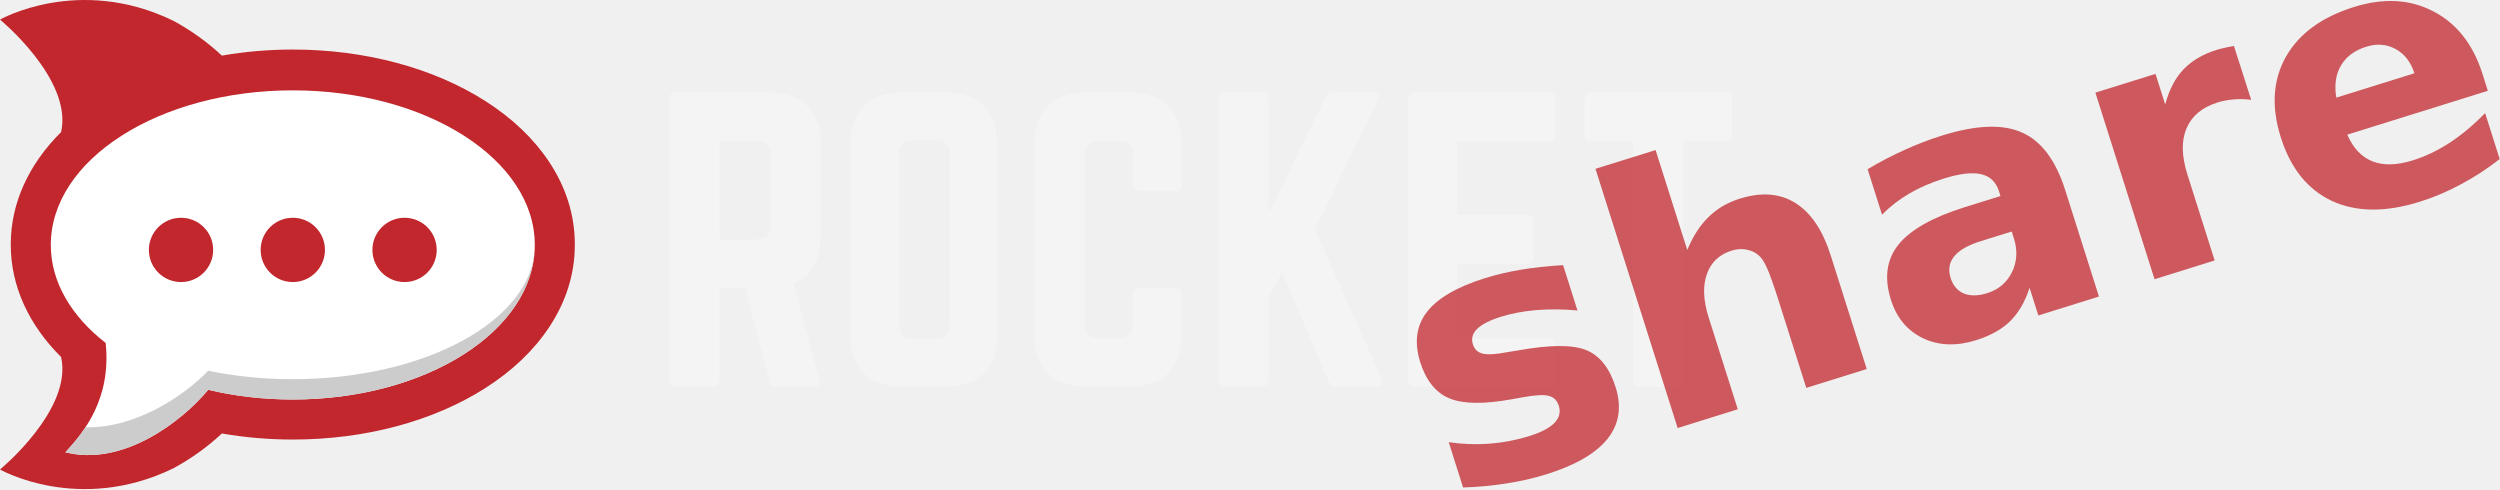
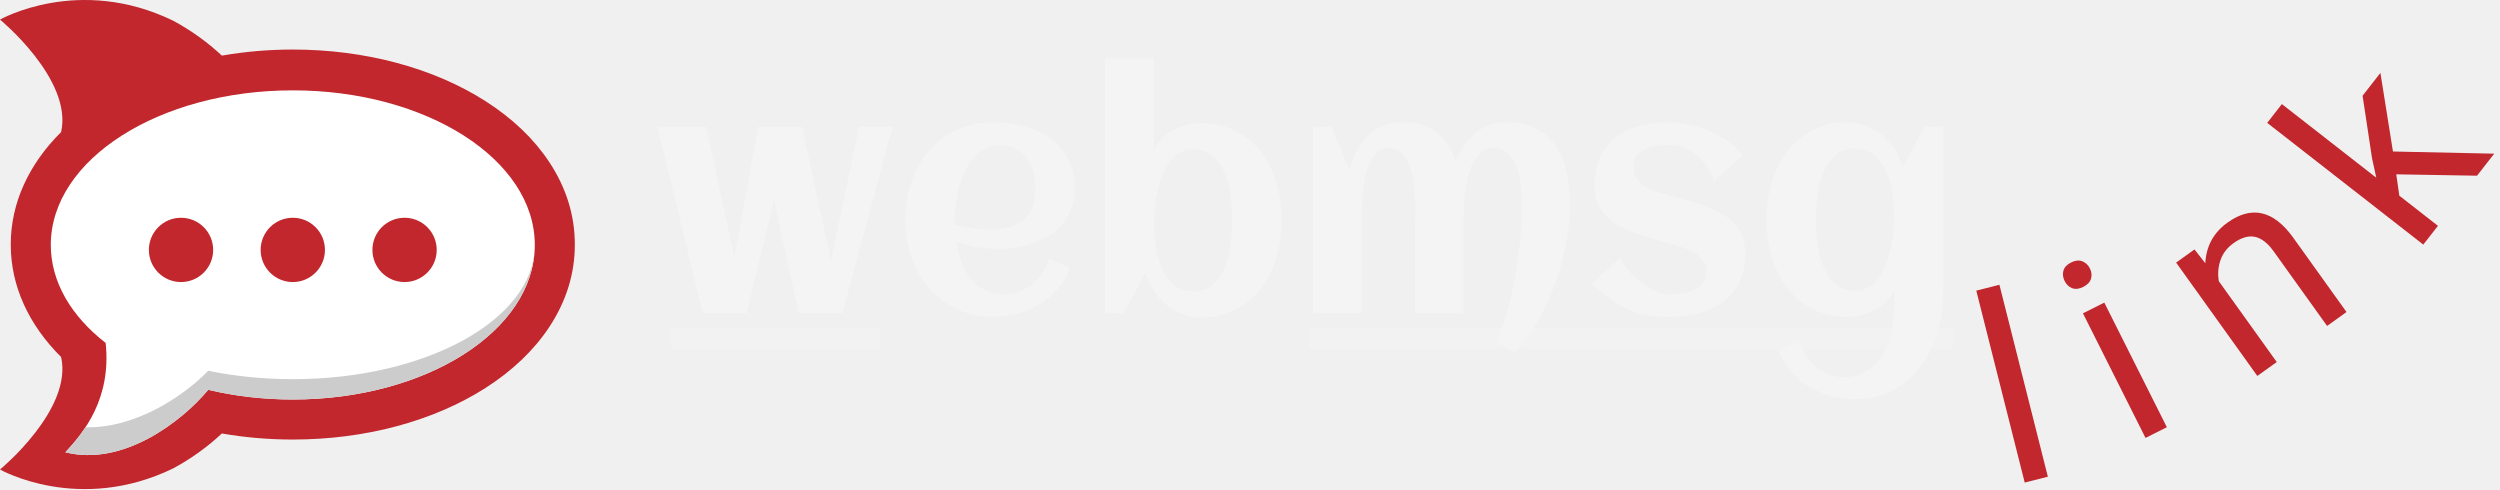
- <svg xmlns="http://www.w3.org/2000/svg" version="1.1" id="Layer_1" x="0px" y="0px" width="435.721px" height="85.242px" viewBox="62.402 -18.766 435.721 85.242" enable-background="new 62.402 -18.766 435.721 85.242" xml:space="preserve">
-   <defs id="defs3605" />
+ <svg xmlns="http://www.w3.org/2000/svg" id="Layer_1" x="0px" y="0px" width="435.721px" height="85.242px" viewBox="62.402 -18.766 435.721 85.242">
+   <defs id="defs3605">
+     <path id="text-path-0" d="M 412.209 58.922 C 420.245 19.9 473.839 16.667 488.832 40.986" style="fill: none; stroke: red; stroke-width: 2;" />
+     <path id="text-path-1" d="M 411.832 65.897 C 438.941 62.39 494.429 24.435 497.014 3.01" style="fill: none; stroke: red; stroke-width: 2;" />
+   </defs>
  <g id="g3557">
-     <path fill="#F4F4F4" d="M205.456,22.207c0,4.297-1.603,7.119-4.681,8.465l4.425,16.803c0.192,0.771-0.192,1.154-0.898,1.154h-6.67   c-0.641,0-0.961-0.32-1.09-0.898l-4.297-16.289h-4.425v16.162c0,0.642-0.384,1.025-1.026,1.025h-6.67   c-0.641,0-1.026-0.385-1.026-1.025V-1.651c0-0.641,0.385-1.026,1.026-1.026h16.097c6.028,0,9.235,3.207,9.235,9.235V22.207   L205.456,22.207z M194.169,22.976c1.667,0,2.565-0.898,2.565-2.565V8.354c0-1.667-0.898-2.564-2.565-2.564h-6.349v17.187   L194.169,22.976L194.169,22.976z" id="path3559" />
-     <path fill="#F4F4F4" d="M210.583,6.558c0-6.028,3.206-9.235,9.235-9.235h7.183c6.028,0,9.235,3.207,9.235,9.235v32.836   c0,6.027-3.207,9.234-9.235,9.234h-7.183c-6.029,0-9.235-3.207-9.235-9.234V6.558z M225.397,40.355   c1.667,0,2.565-0.834,2.565-2.565V8.162c0-1.667-0.898-2.565-2.565-2.565h-3.719c-1.667,0-2.565,0.898-2.565,2.565v29.629   c0,1.73,0.898,2.564,2.565,2.564H225.397L225.397,40.355z" id="path3561" />
-     <path fill="#F4F4F4" d="M268.362,13.484c0,0.642-0.385,1.026-1.025,1.026h-6.413c-0.706,0-1.026-0.384-1.026-1.026v-5.13   c0-1.667-0.897-2.564-2.564-2.564h-3.335c-1.731,0-2.565,0.897-2.565,2.564V37.6c0,1.731,0.897,2.563,2.565,2.563h3.335   c1.667,0,2.564-0.833,2.564-2.563v-5.132c0-0.642,0.32-1.026,1.026-1.026h6.413c0.643,0,1.025,0.384,1.025,1.026v6.927   c0,6.027-3.271,9.234-9.234,9.234h-7.183c-6.028,0-9.299-3.207-9.299-9.234V6.558c0-6.028,3.271-9.235,9.299-9.235h7.183   c5.964,0,9.234,3.207,9.234,9.235V13.484z" id="path3563" />
-     <path fill="#F4F4F4" d="M295.422,48.629c-0.771,0-1.218-0.32-1.476-0.961l-8.079-19.048l-2.374,4.554v14.172   c0,0.834-0.448,1.283-1.282,1.283h-6.157c-0.834,0-1.283-0.449-1.283-1.283v-48.74c0-0.833,0.449-1.283,1.283-1.283h6.157   c0.833,0,1.282,0.449,1.282,1.283v19.881l9.876-20.202c0.321-0.641,0.771-0.962,1.476-0.962h6.733c0.962,0,1.347,0.642,0.897,1.539   l-10.901,22.382l11.606,25.91c0.449,0.834,0.064,1.475-0.961,1.475H295.422z" id="path3565" />
-     <path fill="#F4F4F4" d="M333.45,4.763c0,0.641-0.257,1.09-1.026,1.09h-16.033v12.826h12.249c0.643,0,1.026,0.385,1.026,1.09v6.349   c0,0.706-0.385,1.091-1.026,1.091h-12.249v12.954h16.033c0.771,0,1.026,0.321,1.026,1.026v6.414c0,0.641-0.257,1.024-1.026,1.024   h-23.6c-0.578,0-0.963-0.385-0.963-1.024V-1.651c0-0.641,0.385-1.026,0.963-1.026h23.6c0.771,0,1.026,0.385,1.026,1.026V4.763z" id="path3567" />
-     <path fill="#F4F4F4" d="M363.204-2.677c0.705,0,1.026,0.385,1.026,1.026v6.414c0,0.641-0.321,1.026-1.026,1.026h-7.439v41.814   c0,0.705-0.32,1.024-1.025,1.024h-6.67c-0.643,0-1.026-0.319-1.026-1.024V5.789h-7.438c-0.643,0-1.026-0.385-1.026-1.026v-6.414   c0-0.641,0.385-1.026,1.026-1.026H363.204z" id="path3569" />
-     <g transform="matrix(0.9577133,-0.2988696,0.3012507,0.9501437,0,0)" style="font-style:normal;font-weight:normal;font-size:62.581px;line-height:125%;font-family:Sans;letter-spacing:0px;word-spacing:0px;opacity:0.75;fill:#c1272d;fill-opacity:1;stroke:none;stroke-width:1px;stroke-linecap:butt;stroke-linejoin:miter;stroke-opacity:1" id="text3617">
-       <path d="m 309.871,126.356 0,8.312 q -3.514,-1.467 -6.784,-2.2 -3.27,-0.733 -6.173,-0.733 -3.117,0 -4.645,0.794 -1.497,0.764 -1.497,2.383 0,1.314 1.131,2.017 1.161,0.703 4.125,1.039 l 1.925,0.275 q 8.403,1.07 11.306,3.514 2.903,2.445 2.903,7.67 0,5.47 -4.034,8.22 -4.034,2.75 -12.04,2.75 -3.392,0 -7.028,-0.55 -3.606,-0.519 -7.425,-1.589 l 0,-8.312 q 3.27,1.589 6.692,2.383 3.453,0.794 6.998,0.794 3.209,0 4.828,-0.886 1.62,-0.886 1.62,-2.628 0,-1.467 -1.131,-2.17 -1.1,-0.733 -4.431,-1.131 l -1.925,-0.244 q -7.303,-0.917 -10.237,-3.392 -2.933,-2.475 -2.933,-7.517 0,-5.439 3.728,-8.067 3.728,-2.628 11.428,-2.628 3.025,0 6.356,0.458 3.331,0.458 7.242,1.436 z" style="font-style:normal;font-variant:normal;font-weight:bold;font-stretch:normal;font-size:62.581px;font-family:Sans;-inkscape-font-specification:'Sans Bold';fill:#c1272d;fill-opacity:1" id="path3353" />
-       <path d="m 354.698,138.671 0,20.84 -11.001,0 0,-3.392 0,-12.498 q 0,-4.492 -0.214,-6.173 -0.183,-1.681 -0.672,-2.475 -0.642,-1.07 -1.742,-1.65 -1.1,-0.611 -2.506,-0.611 -3.422,0 -5.378,2.658 -1.956,2.628 -1.956,7.303 l 0,16.837 -10.94,0 0,-47.547 10.94,0 0,18.334 q 2.475,-2.995 5.256,-4.4 2.781,-1.436 6.142,-1.436 5.928,0 8.984,3.636 3.086,3.636 3.086,10.573 z" style="font-style:normal;font-variant:normal;font-weight:bold;font-stretch:normal;font-size:62.581px;font-family:Sans;-inkscape-font-specification:'Sans Bold';fill:#c1272d;fill-opacity:1" id="path3355" />
-       <path d="m 380.244,144.11 q -3.422,0 -5.164,1.161 -1.711,1.161 -1.711,3.422 0,2.078 1.375,3.27 1.406,1.161 3.881,1.161 3.086,0 5.195,-2.2 2.108,-2.231 2.108,-5.561 l 0,-1.253 -5.684,0 z m 16.715,-4.125 0,19.526 -11.031,0 0,-5.073 q -2.2,3.117 -4.95,4.553 -2.75,1.406 -6.692,1.406 -5.317,0 -8.648,-3.086 -3.3,-3.117 -3.3,-8.067 0,-6.02 4.125,-8.831 4.156,-2.811 13.017,-2.811 l 6.448,0 0,-0.856 q 0,-2.597 -2.047,-3.789 -2.047,-1.222 -6.386,-1.222 -3.514,0 -6.539,0.703 -3.025,0.703 -5.623,2.108 l 0,-8.342 q 3.514,-0.856 7.059,-1.283 3.545,-0.458 7.089,-0.458 9.259,0 13.354,3.667 4.125,3.636 4.125,11.856 z" style="font-style:normal;font-variant:normal;font-weight:bold;font-stretch:normal;font-size:62.581px;font-family:Sans;-inkscape-font-specification:'Sans Bold';fill:#c1272d;fill-opacity:1" id="path3357" />
-       <path d="m 432.497,134.607 q -1.436,-0.672 -2.872,-0.978 -1.406,-0.336 -2.842,-0.336 -4.217,0 -6.509,2.72 -2.261,2.689 -2.261,7.731 l 0,15.768 -10.94,0 0,-34.224 10.94,0 0,5.623 q 2.108,-3.361 4.828,-4.889 2.75,-1.558 6.57,-1.558 0.55,0 1.192,0.061 0.642,0.031 1.864,0.183 l 0.031,9.901 z" style="font-style:normal;font-variant:normal;font-weight:bold;font-stretch:normal;font-size:62.581px;font-family:Sans;-inkscape-font-specification:'Sans Bold';fill:#c1272d;fill-opacity:1" id="path3359" />
-       <path d="m 472.161,142.307 0,3.117 -25.577,0 q 0.397,3.85 2.781,5.775 2.383,1.925 6.662,1.925 3.453,0 7.059,-1.008 3.636,-1.039 7.456,-3.117 l 0,8.434 q -3.881,1.467 -7.762,2.2 -3.881,0.764 -7.762,0.764 -9.289,0 -14.454,-4.706 -5.134,-4.736 -5.134,-13.262 0,-8.373 5.042,-13.17 5.073,-4.798 13.934,-4.798 8.067,0 12.895,4.859 4.859,4.859 4.859,12.987 z m -11.245,-3.636 q 0,-3.117 -1.833,-5.011 -1.803,-1.925 -4.736,-1.925 -3.178,0 -5.164,1.803 -1.986,1.772 -2.475,5.134 l 14.209,0 z" style="font-style:normal;font-variant:normal;font-weight:bold;font-stretch:normal;font-size:62.581px;font-family:Sans;-inkscape-font-specification:'Sans Bold';fill:#c1272d;fill-opacity:1" id="path3361" />
-     </g>
+     <g transform="matrix(0.9577133,-0.2988696,0.3012507,0.9501437,0,0)" style="font-style:normal;font-weight:normal;font-size:62.581px;line-height:125%;font-family:Sans;letter-spacing:0px;word-spacing:0px;opacity:0.75;fill:#c1272d;fill-opacity:1;stroke:none;stroke-width:1px;stroke-linecap:butt;stroke-linejoin:miter;stroke-opacity:1" id="text3617" />
  </g>
  <path fill="#C1272D" d="M162.586,23.788c0-5.031-1.505-9.854-4.474-14.339c-2.666-4.025-6.401-7.588-11.1-10.591  c-9.074-5.796-21-8.989-33.579-8.989c-4.202,0-8.344,0.355-12.361,1.059c-2.492-2.333-5.41-4.432-8.497-6.091  c-16.494-7.994-30.172-0.188-30.172-0.188S75.12-4.904,73.052,4.253c-5.689,5.644-8.773,12.45-8.773,19.535  c0,0.022,0.001,0.045,0.001,0.068c0,0.022-0.001,0.044-0.001,0.068c0,7.085,3.083,13.891,8.773,19.534  c2.068,9.158-10.649,19.605-10.649,19.605s13.678,7.805,30.172-0.188c3.087-1.659,6.004-3.759,8.497-6.091  c4.018,0.703,8.159,1.058,12.361,1.058c12.58,0,24.505-3.191,33.579-8.987c4.699-3.003,8.434-6.565,11.1-10.592  c2.969-4.484,4.474-9.309,4.474-14.338c0-0.023-0.001-0.045-0.001-0.068S162.586,23.81,162.586,23.788z" id="path3581" />
  <path fill="#FFFFFF" d="M113.433-3.018c23.293,0,42.177,12.062,42.177,26.941c0,14.878-18.884,26.941-42.177,26.941  c-5.187,0-10.154-0.6-14.743-1.693c-4.664,5.61-14.924,13.411-24.891,10.89c3.242-3.482,8.045-9.366,7.017-19.058  c-5.974-4.648-9.56-10.597-9.56-17.08C71.255,9.043,90.139-3.018,113.433-3.018" id="path3583" />
  <g id="g3585">
    <g id="g3587">
      <circle fill="#C1272D" cx="113.433" cy="24.79" r="5.603" id="circle3589" />
    </g>
    <g id="g3591">
      <circle fill="#C1272D" cx="132.913" cy="24.79" r="5.603" id="circle3593" />
    </g>
    <g id="g3595">
      <circle fill="#C1272D" cx="93.952" cy="24.79" r="5.602" id="circle3597" />
    </g>
  </g>
  <g id="g3599">
    <path fill="#CCCCCC" d="M113.433,47.319c-5.187,0-10.154-0.52-14.743-1.468c-4.118,4.294-12.6,10.066-21.39,9.854   c-1.158,1.755-2.417,3.19-3.501,4.355c9.967,2.521,20.227-5.279,24.891-10.89c4.589,1.094,9.557,1.693,14.743,1.693   c23.106,0,41.87-11.871,42.169-26.585C155.303,37.032,136.539,47.319,113.433,47.319z" id="path3601" />
  </g>
+   <path d="M 192.519 35.805 L 184.898 35.805 L 176.987 3.337 L 185.456 3.337 L 190.41 26.105 L 194.55 3.337 L 202.171 3.337 L 207.237 26.73 L 212.124 3.337 L 217.982 3.337 L 209.212 35.805 L 201.591 35.805 L 197.306 16.066 L 192.519 35.805 Z M 228.833 20.397 C 229.868 20.664 230.905 20.873 231.946 21.023 C 232.981 21.173 234.022 21.248 235.071 21.248 C 236.18 21.248 237.206 21.127 238.15 20.885 C 239.088 20.651 239.907 20.259 240.605 19.709 C 241.297 19.158 241.844 18.423 242.245 17.506 C 242.647 16.588 242.848 15.444 242.848 14.076 C 242.848 12.966 242.714 11.952 242.446 11.035 C 242.178 10.117 241.781 9.333 241.252 8.682 C 240.725 8.022 240.077 7.509 239.311 7.142 C 238.545 6.775 237.653 6.591 236.633 6.591 C 235.681 6.591 234.822 6.788 234.055 7.18 C 233.297 7.58 232.632 8.11 232.058 8.769 C 231.478 9.436 230.983 10.212 230.574 11.097 C 230.166 11.974 229.826 12.891 229.559 13.851 C 229.291 14.802 229.101 15.766 228.99 16.742 C 228.871 17.719 228.811 18.636 228.811 19.496 C 228.811 19.646 228.811 19.796 228.811 19.947 C 228.811 20.097 228.819 20.247 228.833 20.397 M 249.71 13.989 C 249.71 15.324 249.517 16.508 249.13 17.543 C 248.751 18.586 248.231 19.5 247.568 20.284 C 246.906 21.069 246.144 21.736 245.28 22.287 C 244.41 22.829 243.481 23.272 242.491 23.614 C 241.509 23.964 240.494 24.215 239.445 24.365 C 238.404 24.515 237.388 24.59 236.399 24.59 C 235.149 24.59 233.915 24.49 232.694 24.29 C 231.474 24.098 230.273 23.785 229.09 23.351 C 229.268 24.586 229.559 25.763 229.96 26.881 C 230.362 27.998 230.898 28.971 231.567 29.797 C 232.237 30.632 233.059 31.295 234.033 31.787 C 235.015 32.271 236.172 32.513 237.503 32.513 C 238.389 32.513 239.233 32.363 240.036 32.062 C 240.839 31.762 241.576 31.34 242.245 30.798 C 242.915 30.256 243.503 29.609 244.008 28.858 C 244.522 28.107 244.935 27.272 245.247 26.355 L 248.907 27.882 C 248.357 29.359 247.601 30.636 246.642 31.712 C 245.682 32.788 244.596 33.681 243.384 34.391 C 242.172 35.091 240.884 35.608 239.523 35.943 C 238.162 36.284 236.811 36.456 235.472 36.456 C 233.271 36.456 231.232 36.039 229.358 35.204 C 227.491 34.369 225.881 33.201 224.526 31.699 C 223.173 30.198 222.113 28.408 221.346 26.33 C 220.573 24.252 220.186 21.974 220.186 19.496 C 220.186 17.026 220.573 14.748 221.346 12.662 C 222.113 10.584 223.173 8.794 224.526 7.292 C 225.881 5.799 227.491 4.635 229.358 3.8 C 231.232 2.965 233.271 2.549 235.472 2.549 C 236.544 2.549 237.642 2.633 238.764 2.799 C 239.88 2.965 240.967 3.233 242.022 3.6 C 243.071 3.967 244.064 4.442 245.001 5.027 C 245.939 5.603 246.753 6.316 247.445 7.167 C 248.137 8.027 248.688 9.016 249.097 10.134 C 249.506 11.26 249.71 12.546 249.71 13.989 Z M 285.777 19.609 C 285.777 21.97 285.461 24.181 284.828 26.242 C 284.189 28.304 283.266 30.097 282.061 31.624 C 280.864 33.16 279.394 34.365 277.654 35.242 C 275.921 36.127 273.949 36.568 271.74 36.568 C 270.624 36.568 269.561 36.381 268.549 36.005 C 267.538 35.63 266.607 35.1 265.759 34.416 C 264.919 33.731 264.175 32.91 263.527 31.95 C 262.888 30.999 262.386 29.931 262.021 28.746 L 258.261 35.805 L 255.003 35.805 L 255.003 -8.616 L 263.472 -8.616 L 263.472 7.217 C 264.476 5.657 265.681 4.514 267.087 3.788 C 268.501 3.053 270.052 2.686 271.74 2.686 C 273.949 2.686 275.921 3.128 277.654 4.013 C 279.394 4.889 280.864 6.087 282.061 7.605 C 283.266 9.124 284.189 10.913 284.828 12.975 C 285.461 15.036 285.777 17.247 285.777 19.609 M 277.174 19.609 C 277.174 18.783 277.137 17.906 277.062 16.98 C 276.989 16.054 276.861 15.131 276.683 14.214 C 276.498 13.297 276.241 12.415 275.913 11.573 C 275.586 10.731 275.173 9.983 274.674 9.333 C 274.177 8.69 273.574 8.177 272.867 7.793 C 272.168 7.409 271.343 7.217 270.39 7.217 C 269.519 7.217 268.746 7.418 268.069 7.818 C 267.393 8.219 266.801 8.757 266.295 9.433 C 265.781 10.109 265.351 10.876 265 11.736 C 264.651 12.603 264.369 13.497 264.152 14.414 C 263.929 15.332 263.769 16.242 263.672 17.143 C 263.569 18.035 263.516 18.858 263.516 19.609 C 263.516 20.451 263.554 21.345 263.628 22.287 C 263.71 23.222 263.84 24.152 264.018 25.078 C 264.205 26.005 264.461 26.884 264.788 27.719 C 265.116 28.554 265.532 29.296 266.038 29.947 C 266.551 30.589 267.162 31.099 267.868 31.474 C 268.582 31.85 269.423 32.037 270.39 32.037 C 271.327 32.037 272.149 31.846 272.856 31.462 C 273.57 31.077 274.177 30.56 274.674 29.91 C 275.173 29.268 275.586 28.52 275.913 27.669 C 276.241 26.818 276.498 25.929 276.683 25.003 C 276.861 24.086 276.989 23.163 277.062 22.237 C 277.137 21.311 277.174 20.435 277.174 19.609 Z M 336.02 16.855 C 336.02 19.083 335.789 21.407 335.328 23.827 C 334.859 26.246 334.201 28.604 333.353 30.898 C 332.513 33.193 331.497 35.363 330.307 37.407 C 329.124 39.451 327.804 41.225 326.345 42.726 L 323.165 40.786 C 323.65 39.81 324.092 38.712 324.493 37.495 C 324.895 36.277 325.263 34.991 325.598 33.64 C 325.933 32.288 326.227 30.902 326.479 29.484 C 326.725 28.057 326.937 26.634 327.115 25.216 C 327.294 23.805 327.424 22.434 327.506 21.098 C 327.587 19.771 327.629 18.528 327.629 17.368 C 327.629 16.709 327.614 15.995 327.584 15.228 C 327.547 14.461 327.472 13.692 327.361 12.925 C 327.257 12.158 327.098 11.419 326.881 10.709 C 326.658 10.008 326.361 9.383 325.988 8.832 C 325.609 8.281 325.14 7.839 324.582 7.505 C 324.025 7.18 323.352 7.017 322.563 7.017 C 321.797 7.017 321.142 7.246 320.599 7.705 C 320.057 8.165 319.591 8.761 319.204 9.495 C 318.825 10.221 318.52 11.044 318.289 11.961 C 318.066 12.879 317.895 13.805 317.776 14.74 C 317.664 15.666 317.586 16.551 317.542 17.393 C 317.497 18.236 317.475 18.949 317.475 19.533 L 317.475 35.805 L 309.028 35.805 L 309.028 20.685 C 309.028 20.025 309.039 19.233 309.061 18.307 C 309.076 17.381 309.054 16.408 308.995 15.391 C 308.935 14.38 308.827 13.375 308.671 12.374 C 308.515 11.373 308.263 10.475 307.912 9.683 C 307.571 8.898 307.109 8.26 306.529 7.768 C 305.941 7.267 305.204 7.017 304.319 7.017 C 303.568 7.017 302.939 7.251 302.434 7.718 C 301.92 8.185 301.493 8.791 301.15 9.533 C 300.809 10.275 300.54 11.11 300.347 12.036 C 300.154 12.962 300.012 13.889 299.923 14.815 C 299.834 15.741 299.778 16.621 299.756 17.456 C 299.741 18.291 299.733 18.983 299.733 19.533 L 299.733 35.805 L 291.242 35.805 L 291.242 3.337 L 294.5 3.337 L 297.602 10.897 C 298.308 8.277 299.418 6.229 300.927 4.752 C 302.438 3.283 304.445 2.549 306.953 2.549 C 309.207 2.549 311.078 3.074 312.565 4.126 C 314.054 5.168 315.224 6.871 316.08 9.232 C 316.564 8.206 317.099 7.28 317.687 6.454 C 318.281 5.628 318.944 4.927 319.673 4.351 C 320.403 3.767 321.209 3.321 322.094 3.012 C 322.98 2.703 323.954 2.549 325.018 2.549 C 326.989 2.549 328.674 2.908 330.072 3.625 C 331.47 4.351 332.613 5.352 333.498 6.629 C 334.384 7.897 335.026 9.408 335.428 11.16 C 335.822 12.912 336.02 14.811 336.02 16.855 Z M 366.572 25.429 C 366.572 26.856 366.389 28.12 366.025 29.221 C 365.652 30.331 365.15 31.295 364.519 32.113 C 363.886 32.922 363.135 33.606 362.265 34.165 C 361.394 34.716 360.464 35.158 359.475 35.492 C 358.478 35.834 357.437 36.08 356.351 36.23 C 355.264 36.381 354.186 36.456 353.115 36.456 C 351.679 36.456 350.41 36.352 349.31 36.143 C 348.209 35.934 347.157 35.601 346.152 35.142 C 345.148 34.682 344.147 34.09 343.151 33.364 C 342.161 32.629 341.056 31.737 339.837 30.686 L 344.769 26.167 C 345.222 27.118 345.821 27.982 346.565 28.758 C 347.308 29.543 348.083 30.214 348.886 30.773 C 349.682 31.333 350.455 31.762 351.207 32.062 C 351.966 32.363 352.575 32.513 353.037 32.513 C 353.423 32.513 353.858 32.501 354.342 32.476 C 354.826 32.442 355.32 32.384 355.826 32.3 C 356.324 32.216 356.815 32.091 357.299 31.925 C 357.782 31.758 358.214 31.528 358.594 31.236 C 358.965 30.945 359.266 30.577 359.497 30.135 C 359.721 29.701 359.832 29.175 359.832 28.558 C 359.832 27.916 359.687 27.356 359.397 26.881 C 359.107 26.405 358.728 25.988 358.259 25.629 C 357.79 25.27 357.255 24.969 356.652 24.728 C 356.05 24.486 355.443 24.268 354.833 24.077 C 354.223 23.893 353.635 23.73 353.07 23.589 C 352.497 23.447 352.003 23.313 351.586 23.188 C 350.82 22.938 350.009 22.688 349.154 22.437 C 348.306 22.187 347.461 21.895 346.621 21.561 C 345.787 21.236 344.992 20.848 344.233 20.397 C 343.474 19.947 342.805 19.408 342.225 18.783 C 341.651 18.157 341.194 17.418 340.852 16.567 C 340.51 15.707 340.339 14.706 340.339 13.563 C 340.339 11.469 340.71 9.712 341.455 8.294 C 342.198 6.883 343.18 5.749 344.4 4.889 C 345.612 4.038 346.996 3.437 348.551 3.087 C 350.106 2.728 351.687 2.549 353.294 2.549 C 354.394 2.549 355.554 2.674 356.775 2.924 C 357.994 3.183 359.181 3.559 360.334 4.051 C 361.487 4.551 362.566 5.156 363.57 5.866 C 364.574 6.575 365.407 7.389 366.07 8.306 L 361.138 12.862 C 360.773 11.736 360.293 10.772 359.698 9.971 C 359.102 9.161 358.46 8.498 357.768 7.981 C 357.076 7.471 356.365 7.096 355.637 6.854 C 354.907 6.604 354.234 6.479 353.617 6.479 C 353.015 6.479 352.337 6.508 351.586 6.566 C 350.834 6.625 350.128 6.783 349.466 7.042 C 348.811 7.309 348.253 7.709 347.793 8.244 C 347.331 8.778 347.101 9.512 347.101 10.447 C 347.101 11.122 347.238 11.698 347.514 12.174 C 347.788 12.649 348.153 13.062 348.607 13.413 C 349.06 13.763 349.573 14.055 350.147 14.289 C 350.719 14.523 351.307 14.727 351.91 14.902 C 352.512 15.078 353.099 15.232 353.673 15.366 C 354.237 15.499 354.747 15.641 355.202 15.791 C 355.967 16.033 356.782 16.279 357.645 16.53 C 358.5 16.789 359.348 17.08 360.189 17.406 C 361.022 17.731 361.825 18.115 362.599 18.557 C 363.38 18.999 364.061 19.537 364.641 20.172 C 365.228 20.814 365.697 21.561 366.047 22.412 C 366.397 23.263 366.572 24.268 366.572 25.429 Z M 401.062 31.9 C 401.062 34.487 400.719 36.923 400.035 39.209 C 399.35 41.496 398.357 43.494 397.056 45.205 C 395.746 46.923 394.143 48.284 392.247 49.285 C 390.35 50.286 388.192 50.787 385.775 50.787 C 384.436 50.787 383.086 50.621 381.724 50.286 C 380.363 49.945 379.076 49.423 377.864 48.722 C 376.651 48.021 375.565 47.132 374.606 46.056 C 373.646 44.979 372.891 43.707 372.34 42.238 L 376 40.699 C 376.313 41.616 376.726 42.46 377.239 43.227 C 377.752 43.994 378.339 44.654 379.002 45.205 C 379.671 45.764 380.408 46.197 381.211 46.506 C 382.015 46.816 382.858 46.97 383.744 46.97 C 385.41 46.97 386.808 46.585 387.94 45.818 C 389.07 45.051 389.977 44.044 390.662 42.802 C 391.346 41.566 391.837 40.164 392.135 38.596 C 392.44 37.035 392.592 35.451 392.592 33.84 L 392.592 31.925 C 391.588 33.461 390.379 34.6 388.966 35.342 C 387.552 36.084 386.005 36.456 384.324 36.456 C 382.115 36.456 380.14 36.014 378.399 35.129 C 376.665 34.253 375.197 33.048 373.992 31.512 C 372.787 29.985 371.867 28.191 371.236 26.13 C 370.603 24.068 370.287 21.858 370.287 19.496 C 370.287 17.134 370.603 14.924 371.236 12.862 C 371.867 10.801 372.787 9.007 373.992 7.48 C 375.197 5.953 376.665 4.748 378.399 3.863 C 380.14 2.987 382.115 2.549 384.324 2.549 C 385.44 2.549 386.504 2.736 387.516 3.112 C 388.526 3.487 389.453 4.017 390.294 4.702 C 391.142 5.386 391.885 6.207 392.526 7.167 C 393.173 8.135 393.678 9.211 394.043 10.396 L 397.803 3.337 L 401.062 3.337 L 401.062 31.9 M 392.537 19.496 C 392.537 18.654 392.499 17.765 392.425 16.83 C 392.35 15.895 392.22 14.969 392.035 14.051 C 391.856 13.125 391.603 12.249 391.276 11.423 C 390.948 10.588 390.532 9.846 390.026 9.195 C 389.513 8.553 388.895 8.043 388.174 7.668 C 387.46 7.292 386.626 7.105 385.674 7.105 C 384.722 7.105 383.892 7.296 383.186 7.68 C 382.487 8.065 381.887 8.578 381.39 9.22 C 380.883 9.871 380.47 10.618 380.151 11.46 C 379.823 12.303 379.566 13.184 379.381 14.101 C 379.195 15.019 379.064 15.941 378.991 16.867 C 378.916 17.794 378.879 18.67 378.879 19.496 C 378.879 20.322 378.916 21.202 378.991 22.137 C 379.064 23.079 379.195 24.011 379.381 24.928 C 379.566 25.846 379.823 26.727 380.151 27.569 C 380.47 28.411 380.883 29.155 381.39 29.797 C 381.887 30.448 382.487 30.965 383.186 31.349 C 383.892 31.733 384.722 31.925 385.674 31.925 C 386.545 31.925 387.318 31.725 387.995 31.324 C 388.672 30.915 389.263 30.377 389.77 29.709 C 390.283 29.033 390.713 28.261 391.064 27.394 C 391.413 26.534 391.695 25.645 391.912 24.728 C 392.127 23.81 392.287 22.897 392.392 21.987 C 392.488 21.077 392.537 20.247 392.537 19.496 Z" style="fill: rgb(244, 244, 244); white-space: pre;" />
+   <path d="M 419.321 64.32 L 415.287 65.338 L 406.845 31.887 L 410.878 30.869 L 419.321 64.32 ZM 440.06 55.691 L 436.342 57.558 L 425.438 35.842 L 429.156 33.975 L 440.06 55.691 M 422.249 30.225 C 421.947 29.624 421.873 29.023 422.027 28.423 C 422.19 27.827 422.635 27.346 423.362 26.981 C 424.083 26.619 424.734 26.55 425.316 26.772 C 425.901 27.001 426.344 27.416 426.646 28.018 C 426.948 28.619 427.013 29.217 426.841 29.811 C 426.667 30.398 426.219 30.873 425.498 31.235 C 424.771 31.6 424.123 31.676 423.553 31.462 C 422.986 31.239 422.551 30.827 422.249 30.225 ZM 444.878 24.708 L 446.761 27.111 C 446.913 24.131 448.206 21.769 450.639 20.026 C 454.812 17.035 458.604 17.881 462.017 22.563 L 471.372 35.617 L 467.99 38.04 L 458.624 24.97 C 457.592 23.553 456.511 22.732 455.383 22.507 C 454.254 22.283 453.015 22.654 451.666 23.621 C 450.571 24.405 449.819 25.387 449.409 26.566 C 448.999 27.746 448.904 28.975 449.123 30.253 L 459.212 44.331 L 455.83 46.755 L 441.676 27.003 L 444.878 24.708 ZM 480.042 11.616 L 480.574 15.341 L 487.308 20.593 L 484.755 23.865 L 457.551 2.648 L 460.103 -0.625 L 476.56 12.21 L 475.818 8.804 L 474.173 -2.079 L 477.279 -6.061 L 479.465 7.64 L 497.117 8.016 L 494.122 11.856 L 480.042 11.616 Z" transform="matrix(1, 0, 0, 1, 0, 0)" style="fill: rgb(193, 39, 45); white-space: pre;" />
+   <rect x="179.359" y="38.373" width="36.437" height="3.644" style="fill: rgb(244, 244, 244); fill-opacity: 0.5;" />
+   <rect x="290.633" y="38.373" width="112.115" height="3.644" style="fill: rgb(244, 244, 244); fill-opacity: 0.5;" />
</svg>
